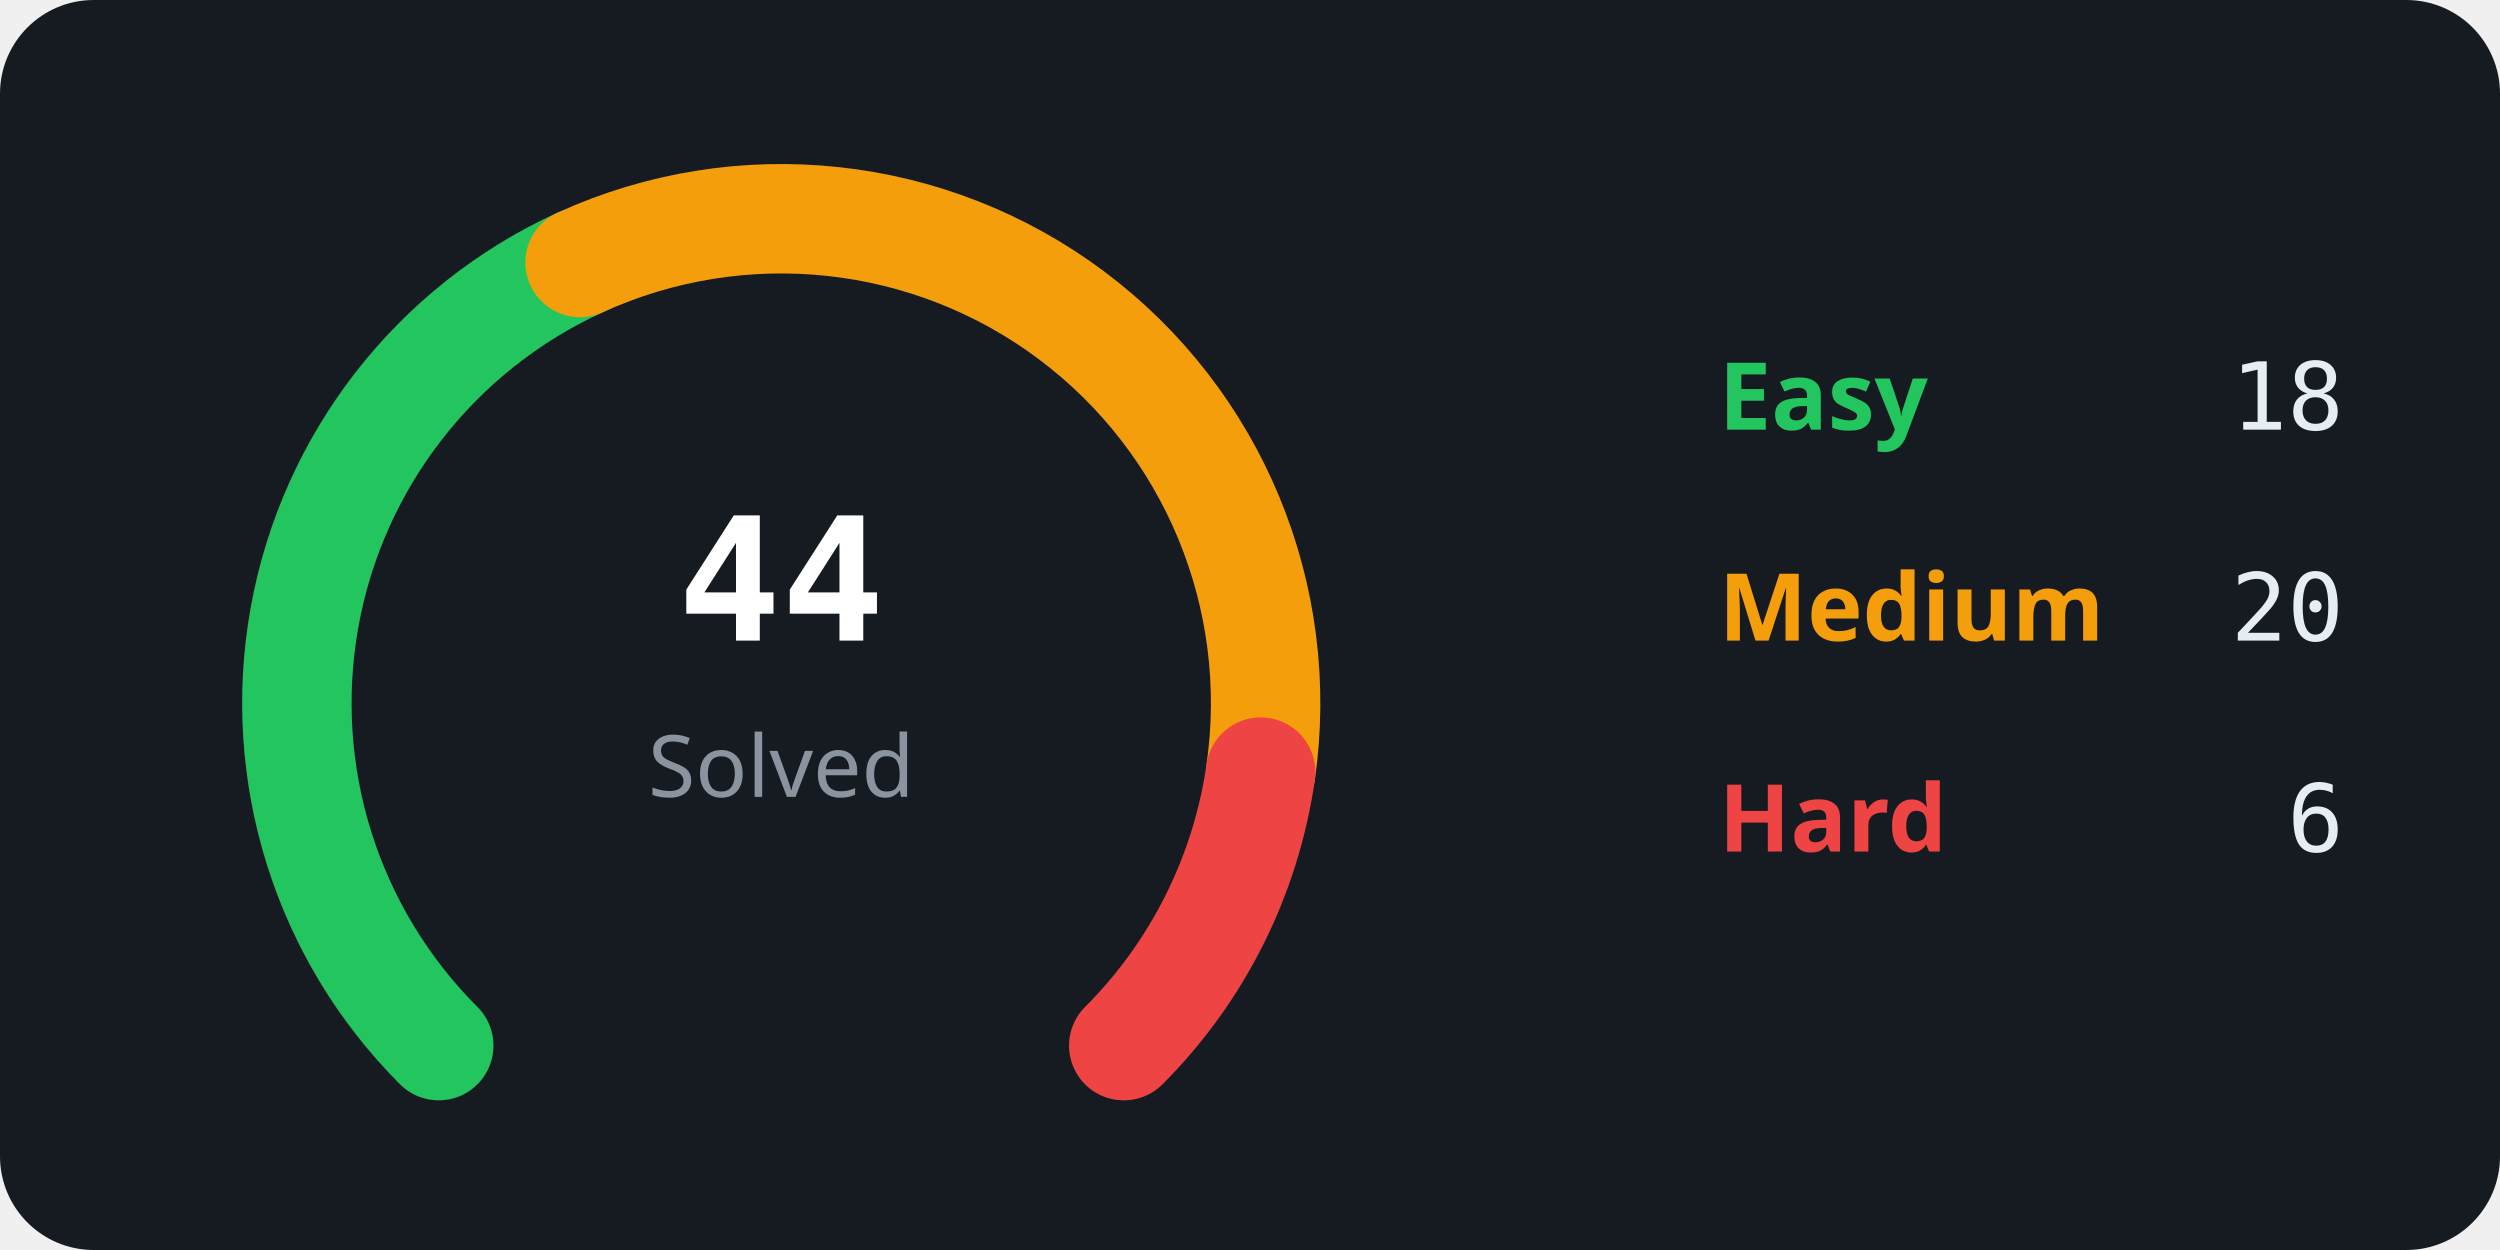
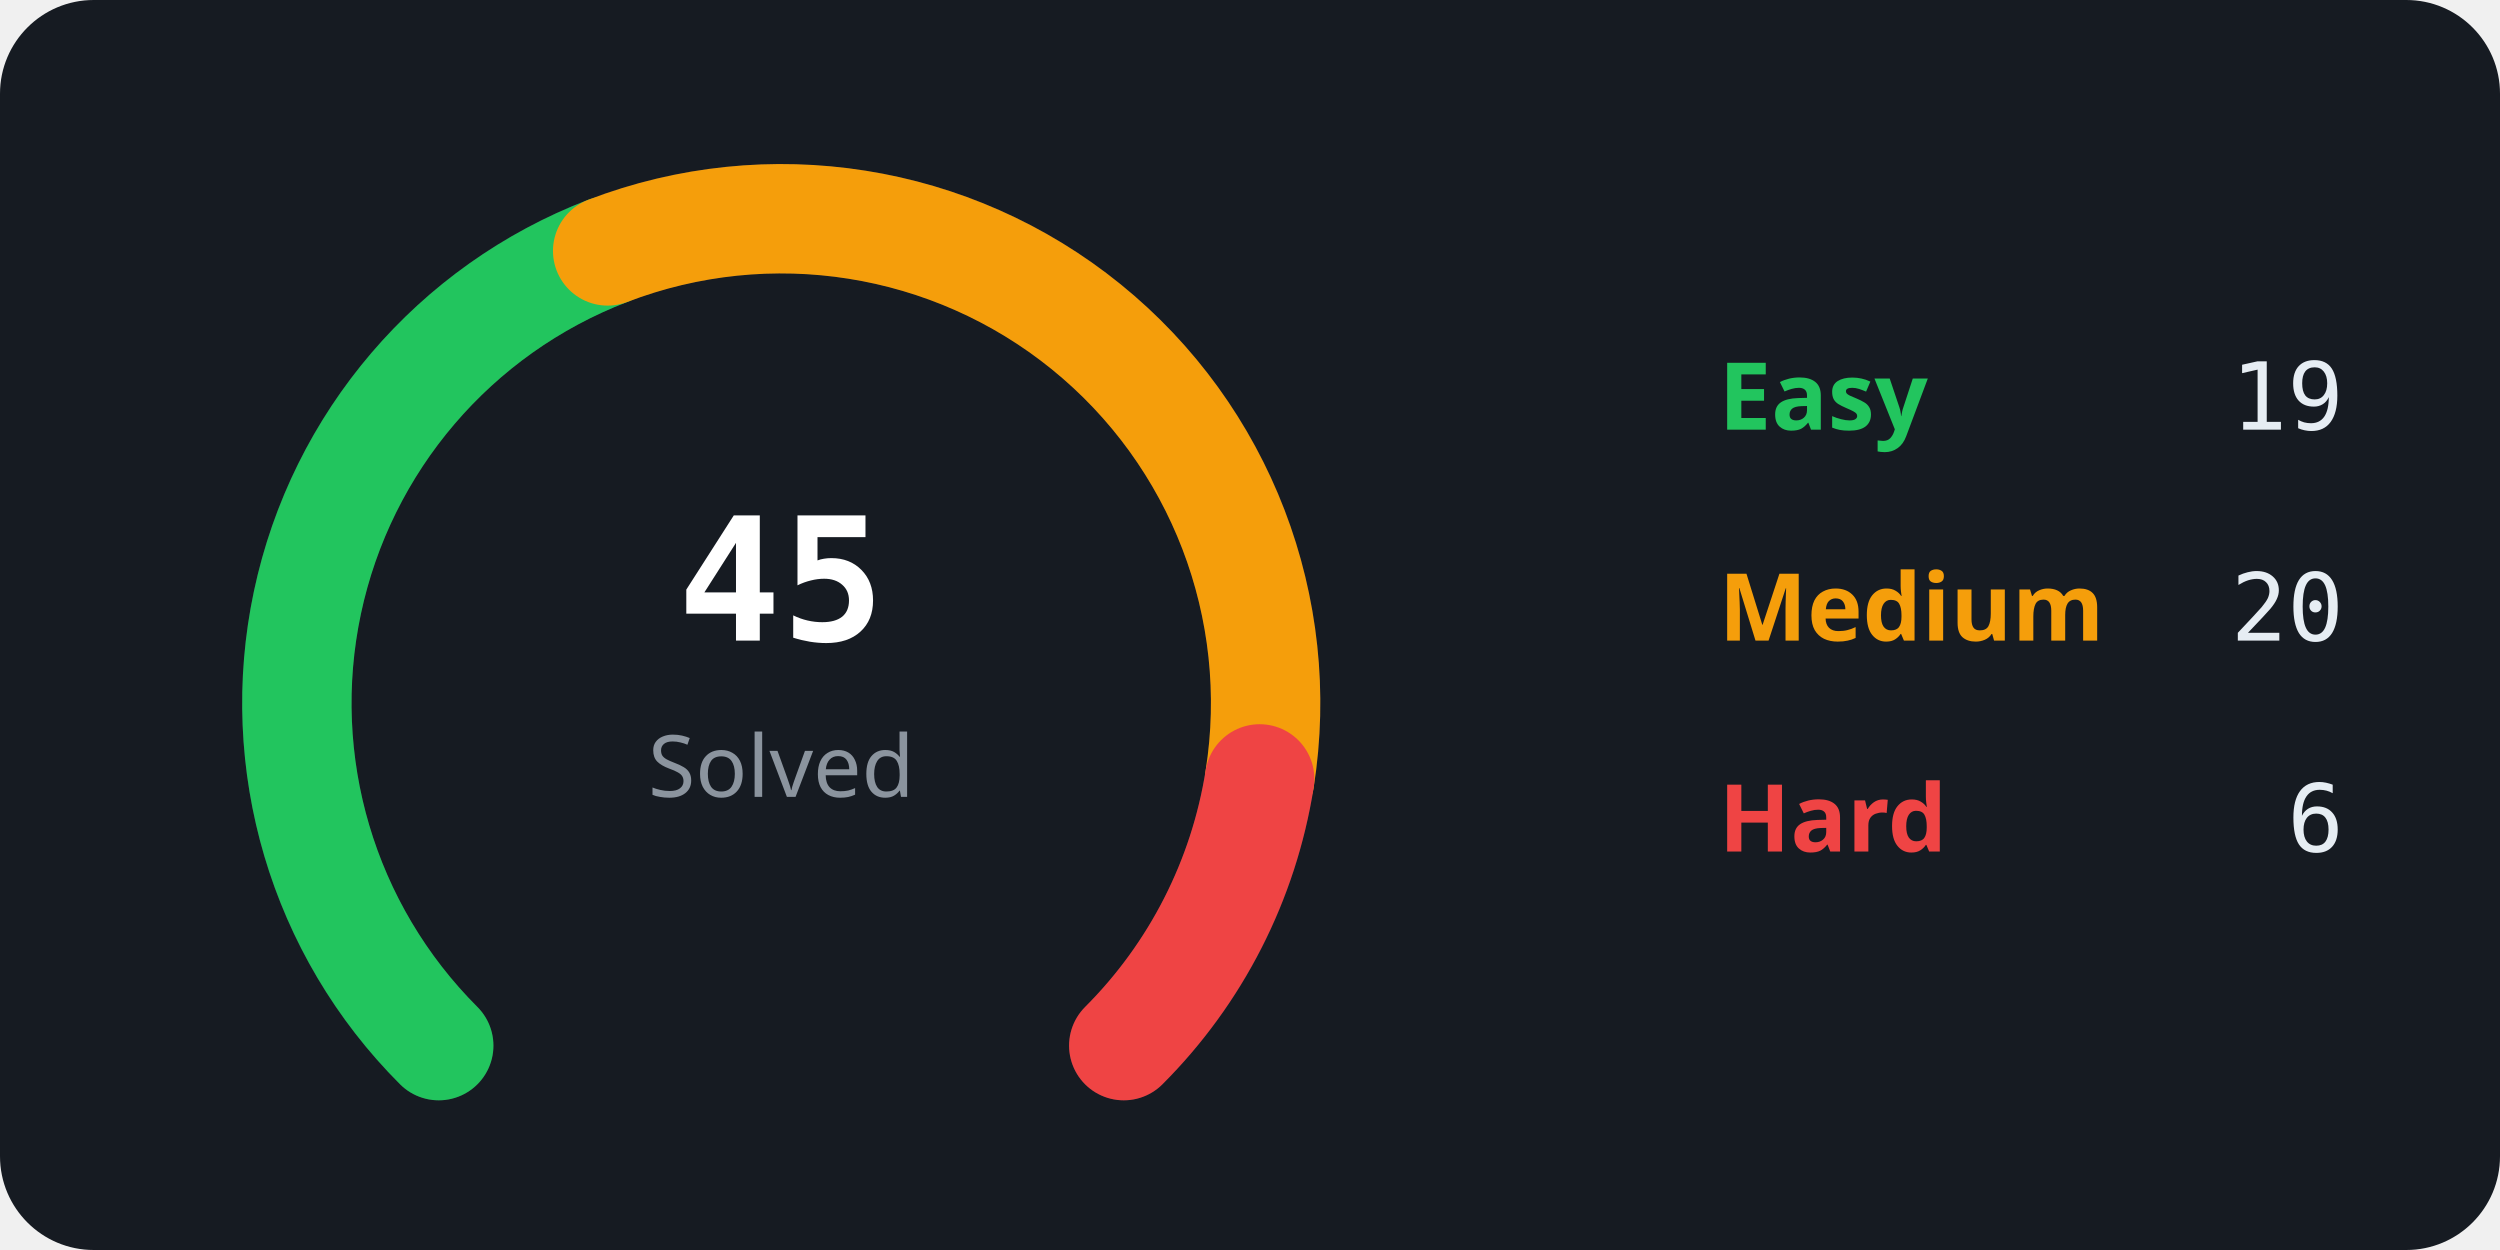
<svg xmlns="http://www.w3.org/2000/svg" width="320" height="160" viewBox="0 0 320 160">
  <rect width="320" height="160" rx="12" fill="#161b22" />
  <path d="M 56.159,133.841 A 62,62 0 1,1 143.841,133.841" stroke="#2d2d3d" stroke-width="14" fill="none" stroke-linecap="round" />
-   <path d="M 56.159,133.841 A 62,62 0 0,1 74.244,33.603" stroke="#22c55e" stroke-width="14" fill="none" stroke-linecap="round" />
-   <path d="M 74.244,33.603 A 62,62 0 0,1 161.369,98.824" stroke="#f59e0b" stroke-width="14" fill="none" stroke-linecap="round" />
-   <path d="M 161.369,98.824 A 62,62 0 0,1 143.841,133.841" stroke="#ef4444" stroke-width="14" fill="none" stroke-linecap="round" />
-   <text x="100" y="82" text-anchor="middle" fill="white" font-size="22" font-weight="bold" font-family="monospace">44</text>
+   <path d="M 56.159,133.841 A 62,62 0 0,1 77.781,32.118" stroke="#22c55e" stroke-width="14" fill="none" stroke-linecap="round" />
+   <path d="M 77.781,32.118 A 62,62 0 0,1 161.237,99.699" stroke="#f59e0b" stroke-width="14" fill="none" stroke-linecap="round" />
+   <path d="M 161.237,99.699 A 62,62 0 0,1 143.841,133.841" stroke="#ef4444" stroke-width="14" fill="none" stroke-linecap="round" />
+   <text x="100" y="82" text-anchor="middle" fill="white" font-size="22" font-weight="bold" font-family="monospace">45</text>
  <text x="100" y="102" text-anchor="middle" fill="#8b949e" font-size="11" font-family="sans-serif">Solved</text>
  <text x="220" y="55" fill="#22c55e" font-size="12" font-weight="bold" font-family="sans-serif">Easy</text>
-   <text x="300" y="55" fill="#e6edf3" font-size="12" font-family="monospace" text-anchor="end">18</text>
+   <text x="300" y="55" fill="#e6edf3" font-size="12" font-family="monospace" text-anchor="end">19</text>
  <text x="220" y="82" fill="#f59e0b" font-size="12" font-weight="bold" font-family="sans-serif">Medium</text>
  <text x="300" y="82" fill="#e6edf3" font-size="12" font-family="monospace" text-anchor="end">20</text>
  <text x="220" y="109" fill="#ef4444" font-size="12" font-weight="bold" font-family="sans-serif">Hard</text>
  <text x="300" y="109" fill="#e6edf3" font-size="12" font-family="monospace" text-anchor="end">6</text>
</svg>
